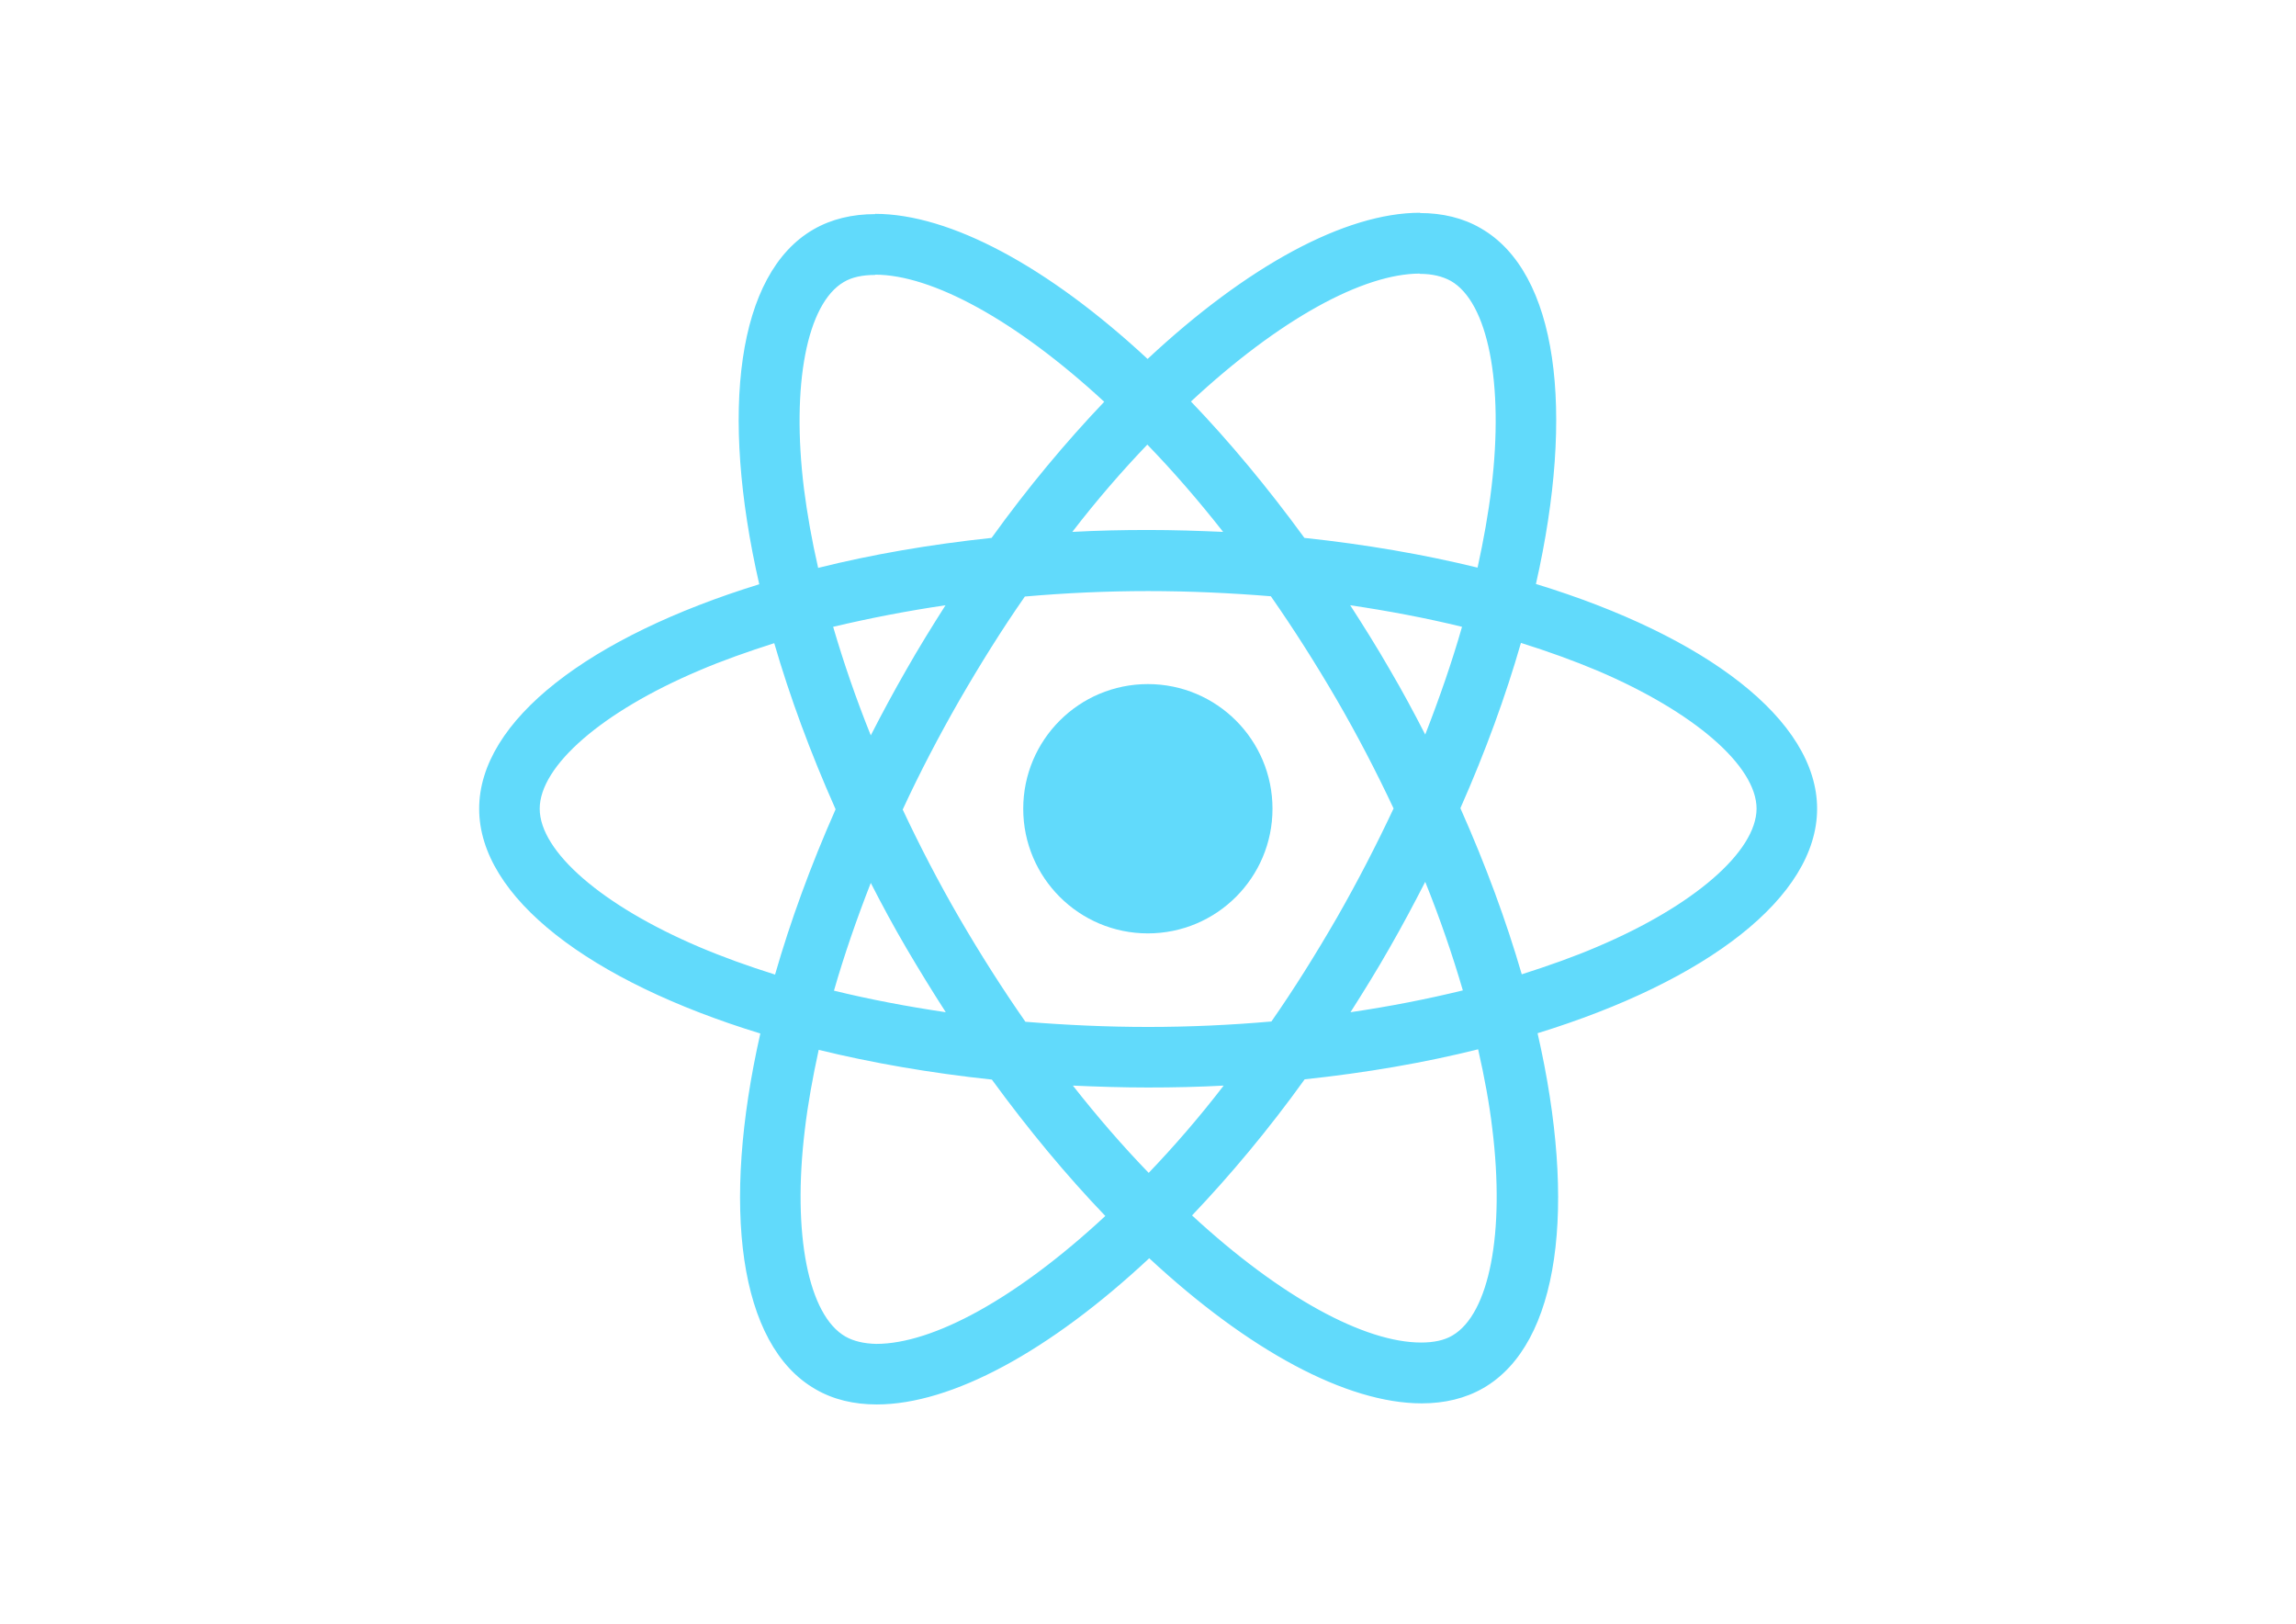
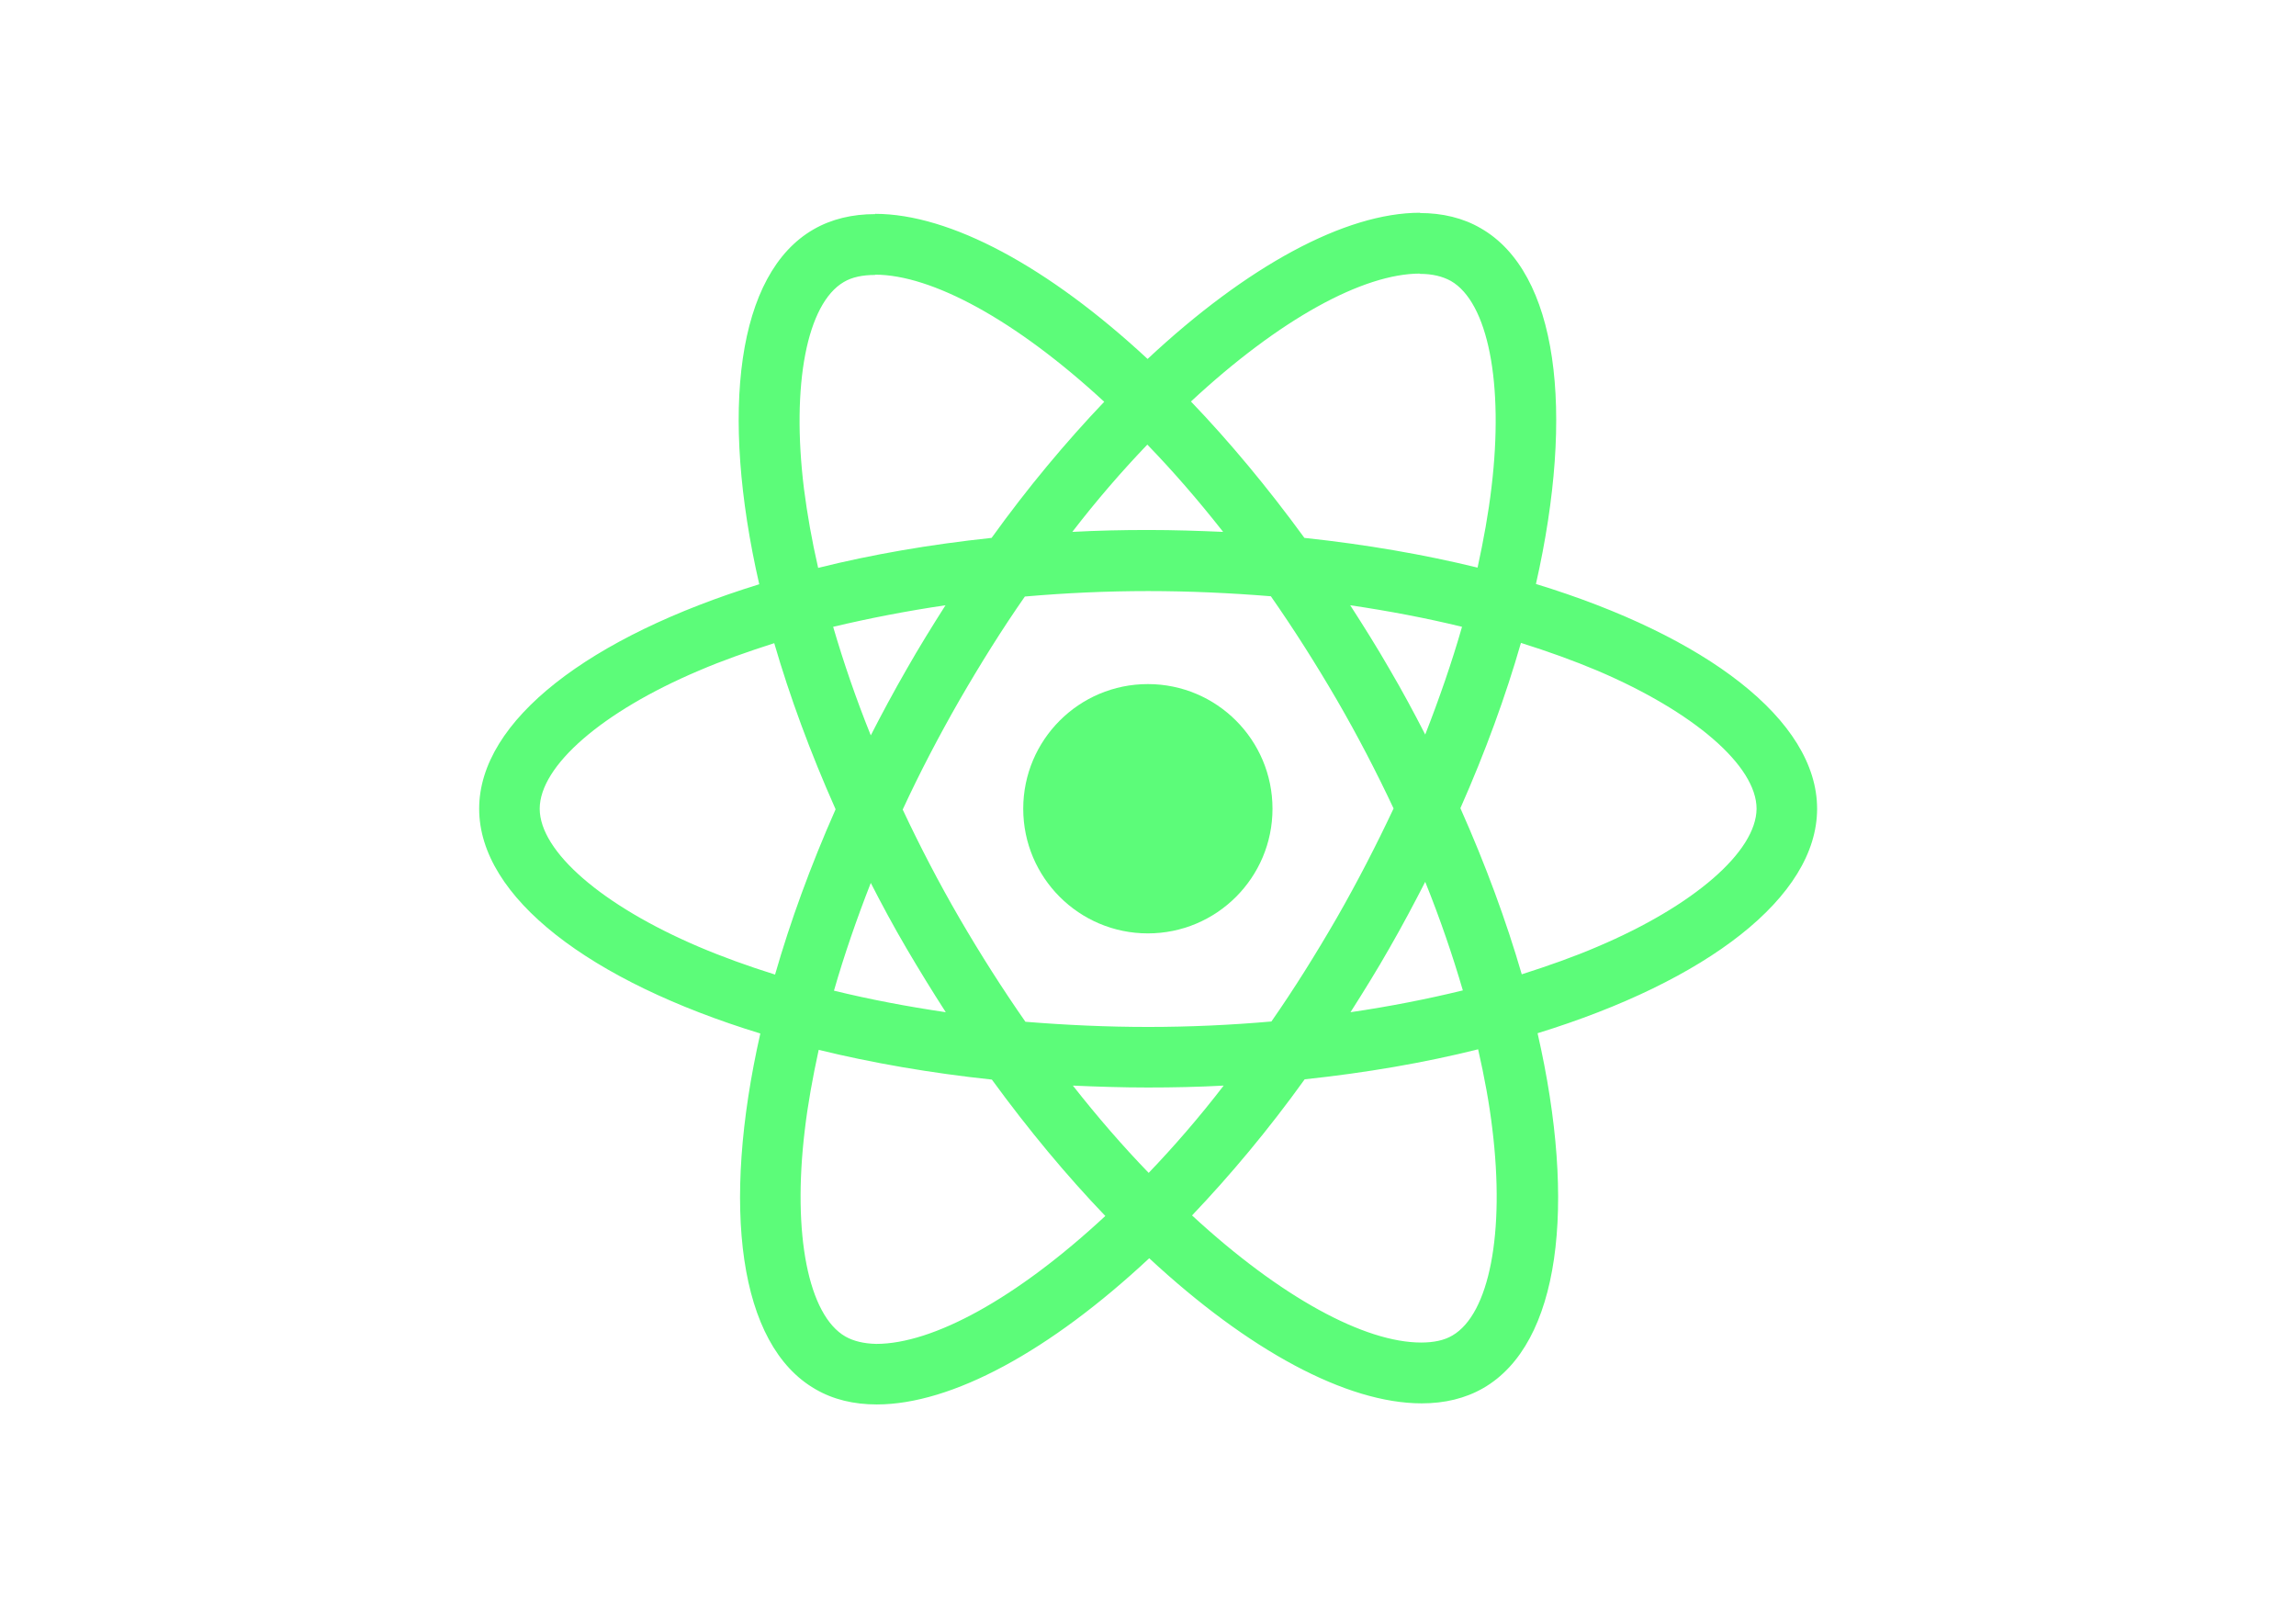
<svg xmlns="http://www.w3.org/2000/svg" viewBox="0 0 841.9 595.3">
-   <g fill="#61DAFB">
+   <g fill=" #5cfc79">
    <path d="M666.3 296.5c0-32.5-40.7-63.3-103.1-82.4 14.4-63.6 8-114.2-20.2-130.4-6.5-3.8-14.1-5.6-22.4-5.6v22.3c4.6 0 8.3.9 11.4 2.6 13.6 7.8 19.5 37.5 14.9 75.7-1.1 9.4-2.9 19.3-5.1 29.4-19.6-4.8-41-8.5-63.5-10.9-13.5-18.5-27.5-35.3-41.6-50 32.6-30.3 63.2-46.9 84-46.9V78c-27.5 0-63.5 19.6-99.9 53.6-36.4-33.8-72.4-53.2-99.9-53.2v22.3c20.7 0 51.4 16.5 84 46.6-14 14.7-28 31.4-41.3 49.9-22.6 2.4-44 6.1-63.6 11-2.3-10-4-19.7-5.2-29-4.7-38.2 1.1-67.9 14.6-75.8 3-1.8 6.9-2.6 11.5-2.6V78.5c-8.4 0-16 1.8-22.6 5.6-28.1 16.2-34.4 66.7-19.9 130.1-62.2 19.2-102.7 49.9-102.7 82.3 0 32.5 40.7 63.3 103.1 82.4-14.4 63.6-8 114.2 20.2 130.4 6.5 3.8 14.1 5.6 22.5 5.6 27.5 0 63.5-19.6 99.9-53.6 36.4 33.8 72.4 53.2 99.9 53.2 8.4 0 16-1.8 22.6-5.6 28.1-16.2 34.4-66.7 19.9-130.1 62-19.1 102.5-49.9 102.5-82.3zm-130.2-66.7c-3.7 12.9-8.3 26.2-13.5 39.5-4.1-8-8.4-16-13.1-24-4.6-8-9.5-15.8-14.4-23.4 14.2 2.1 27.9 4.7 41 7.9zm-45.8 106.5c-7.8 13.5-15.8 26.3-24.1 38.2-14.9 1.3-30 2-45.2 2-15.1 0-30.2-.7-45-1.9-8.3-11.9-16.4-24.6-24.2-38-7.6-13.1-14.5-26.4-20.8-39.8 6.2-13.4 13.2-26.8 20.7-39.9 7.8-13.5 15.8-26.3 24.1-38.2 14.9-1.3 30-2 45.2-2 15.1 0 30.2.7 45 1.9 8.3 11.9 16.4 24.6 24.2 38 7.6 13.1 14.5 26.4 20.8 39.8-6.3 13.4-13.2 26.8-20.7 39.9zm32.3-13c5.4 13.4 10 26.8 13.8 39.8-13.1 3.2-26.9 5.9-41.2 8 4.9-7.7 9.8-15.6 14.4-23.7 4.6-8 8.9-16.1 13-24.1zM421.2 430c-9.3-9.6-18.6-20.3-27.8-32 9 .4 18.2.7 27.5.7 9.4 0 18.7-.2 27.8-.7-9 11.7-18.3 22.4-27.5 32zm-74.4-58.9c-14.2-2.1-27.9-4.7-41-7.9 3.7-12.9 8.3-26.2 13.5-39.5 4.1 8 8.4 16 13.1 24 4.7 8 9.5 15.8 14.4 23.4zM420.7 163c9.3 9.6 18.6 20.3 27.8 32-9-.4-18.2-.7-27.5-.7-9.4 0-18.7.2-27.8.7 9-11.7 18.3-22.4 27.5-32zm-74 58.9c-4.9 7.7-9.8 15.6-14.4 23.7-4.6 8-8.9 16-13 24-5.4-13.4-10-26.8-13.8-39.8 13.1-3.1 26.9-5.8 41.2-7.9zm-90.5 125.2c-35.4-15.1-58.3-34.9-58.3-50.6 0-15.7 22.9-35.6 58.3-50.6 8.6-3.7 18-7 27.7-10.1 5.7 19.6 13.2 40 22.5 60.9-9.2 20.8-16.6 41.1-22.2 60.6-9.9-3.1-19.3-6.5-28-10.2zM310 490c-13.6-7.8-19.5-37.5-14.9-75.7 1.1-9.4 2.9-19.3 5.1-29.4 19.6 4.8 41 8.5 63.5 10.9 13.5 18.5 27.5 35.3 41.6 50-32.6 30.3-63.2 46.9-84 46.9-4.5-.1-8.3-1-11.3-2.7zm237.2-76.2c4.7 38.2-1.1 67.9-14.6 75.8-3 1.8-6.9 2.6-11.5 2.6-20.7 0-51.4-16.5-84-46.6 14-14.7 28-31.4 41.3-49.9 22.6-2.4 44-6.1 63.6-11 2.3 10.1 4.1 19.8 5.2 29.1zm38.5-66.7c-8.6 3.7-18 7-27.7 10.1-5.7-19.6-13.2-40-22.5-60.9 9.2-20.8 16.6-41.1 22.2-60.6 9.9 3.1 19.3 6.5 28.1 10.2 35.4 15.1 58.3 34.9 58.3 50.6-.1 15.7-23 35.6-58.4 50.6zM320.8 78.4z" />
    <circle cx="420.9" cy="296.5" r="45.7" />
    <path d="M520.5 78.1z" />
  </g>
</svg>
